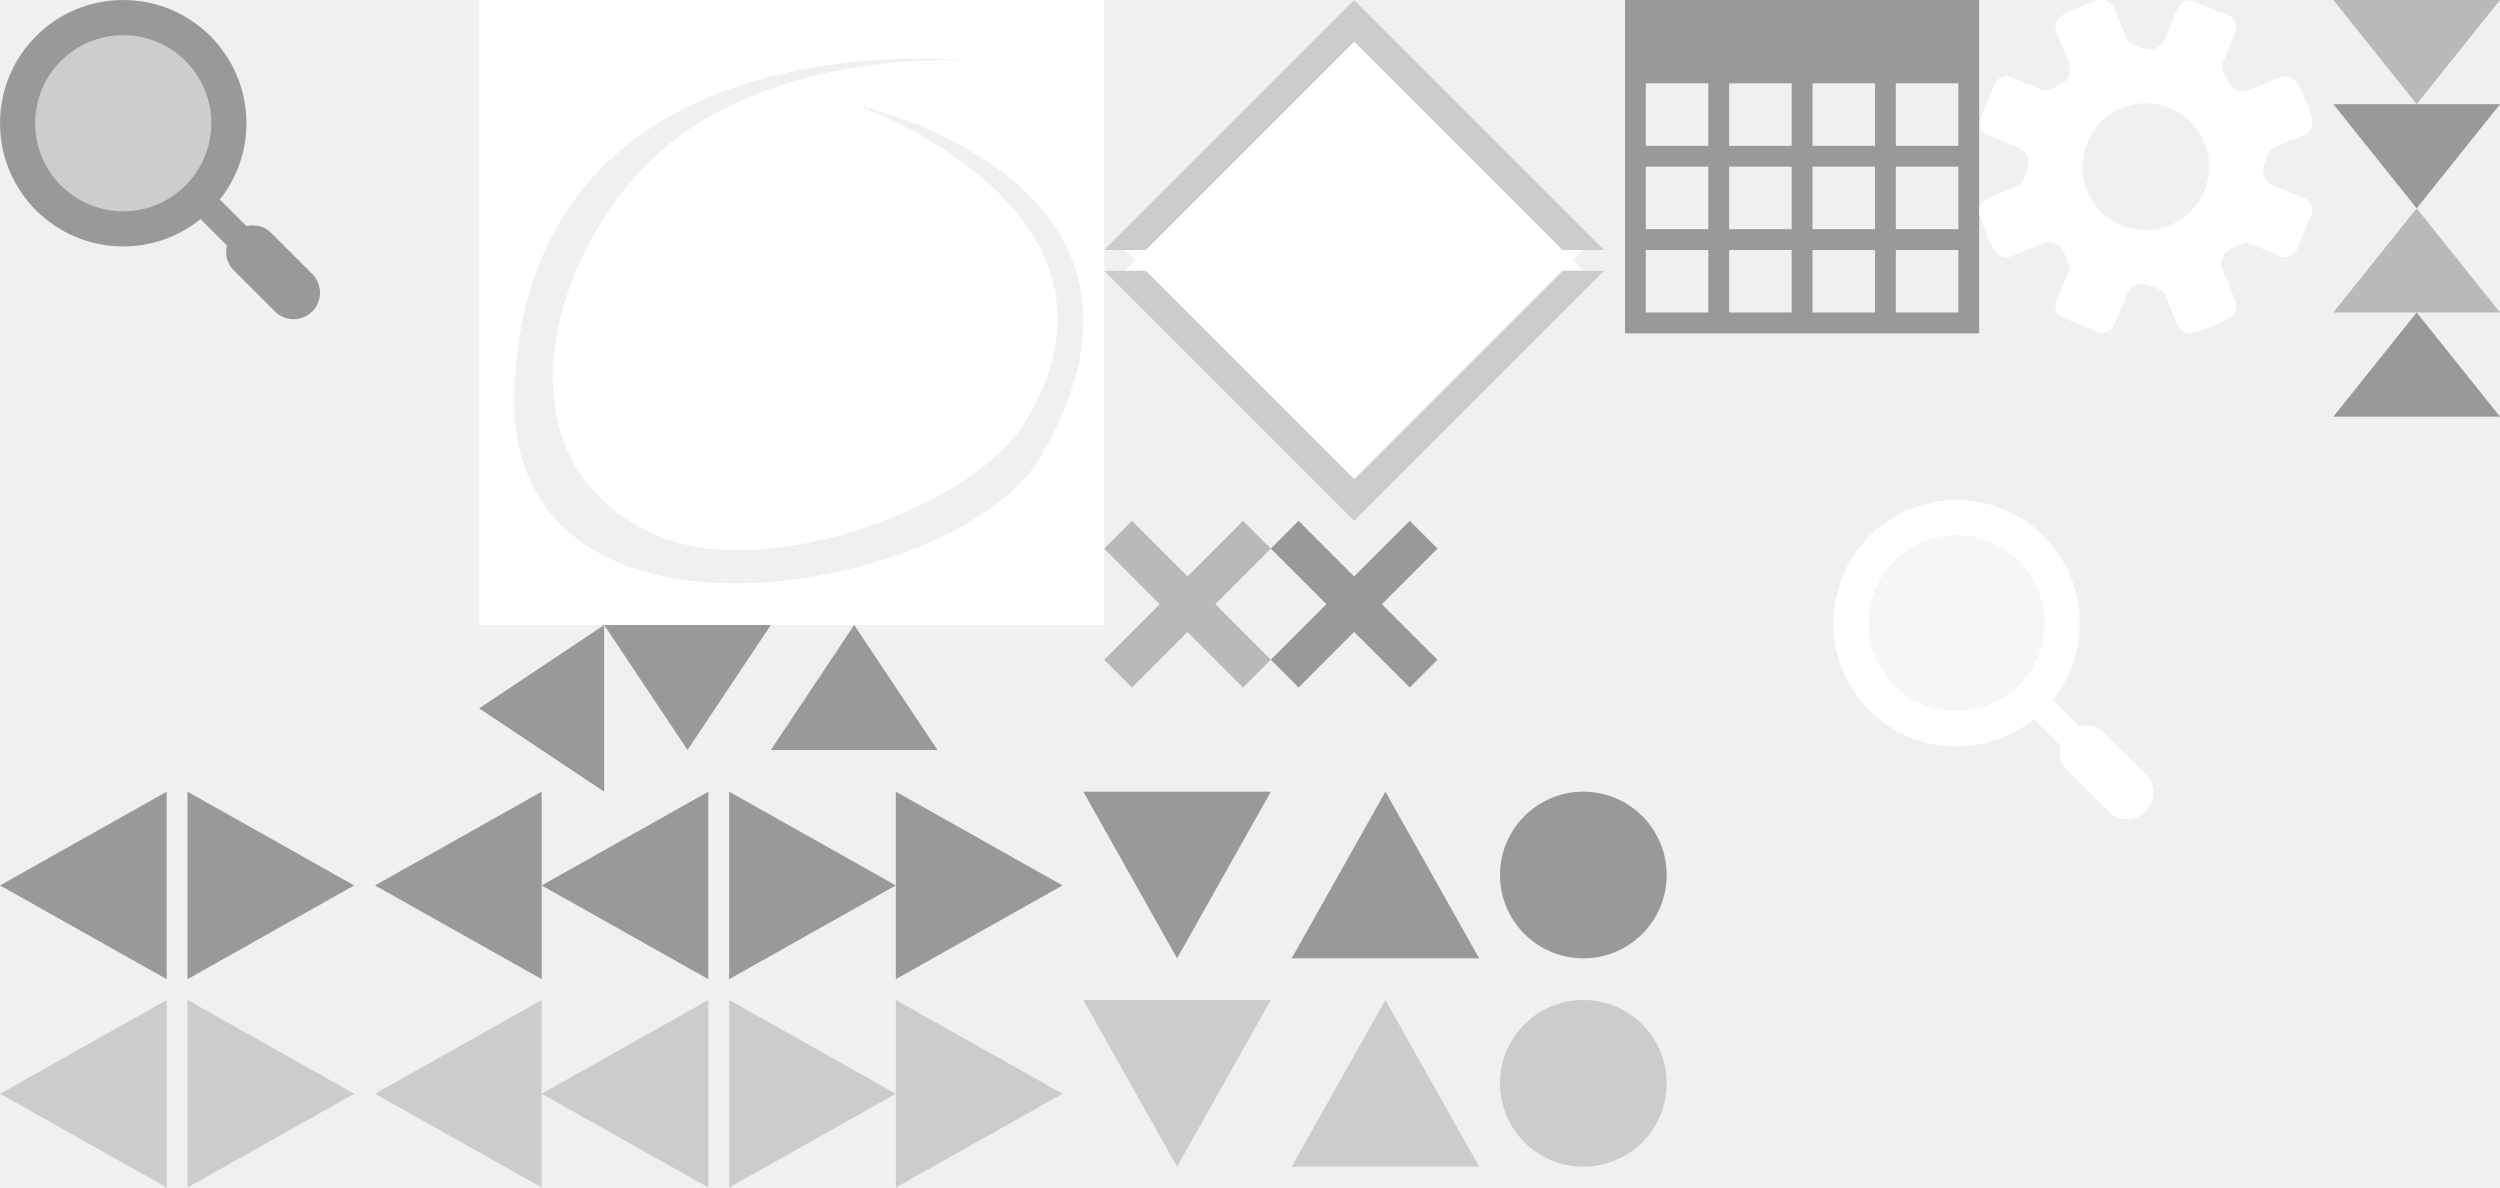
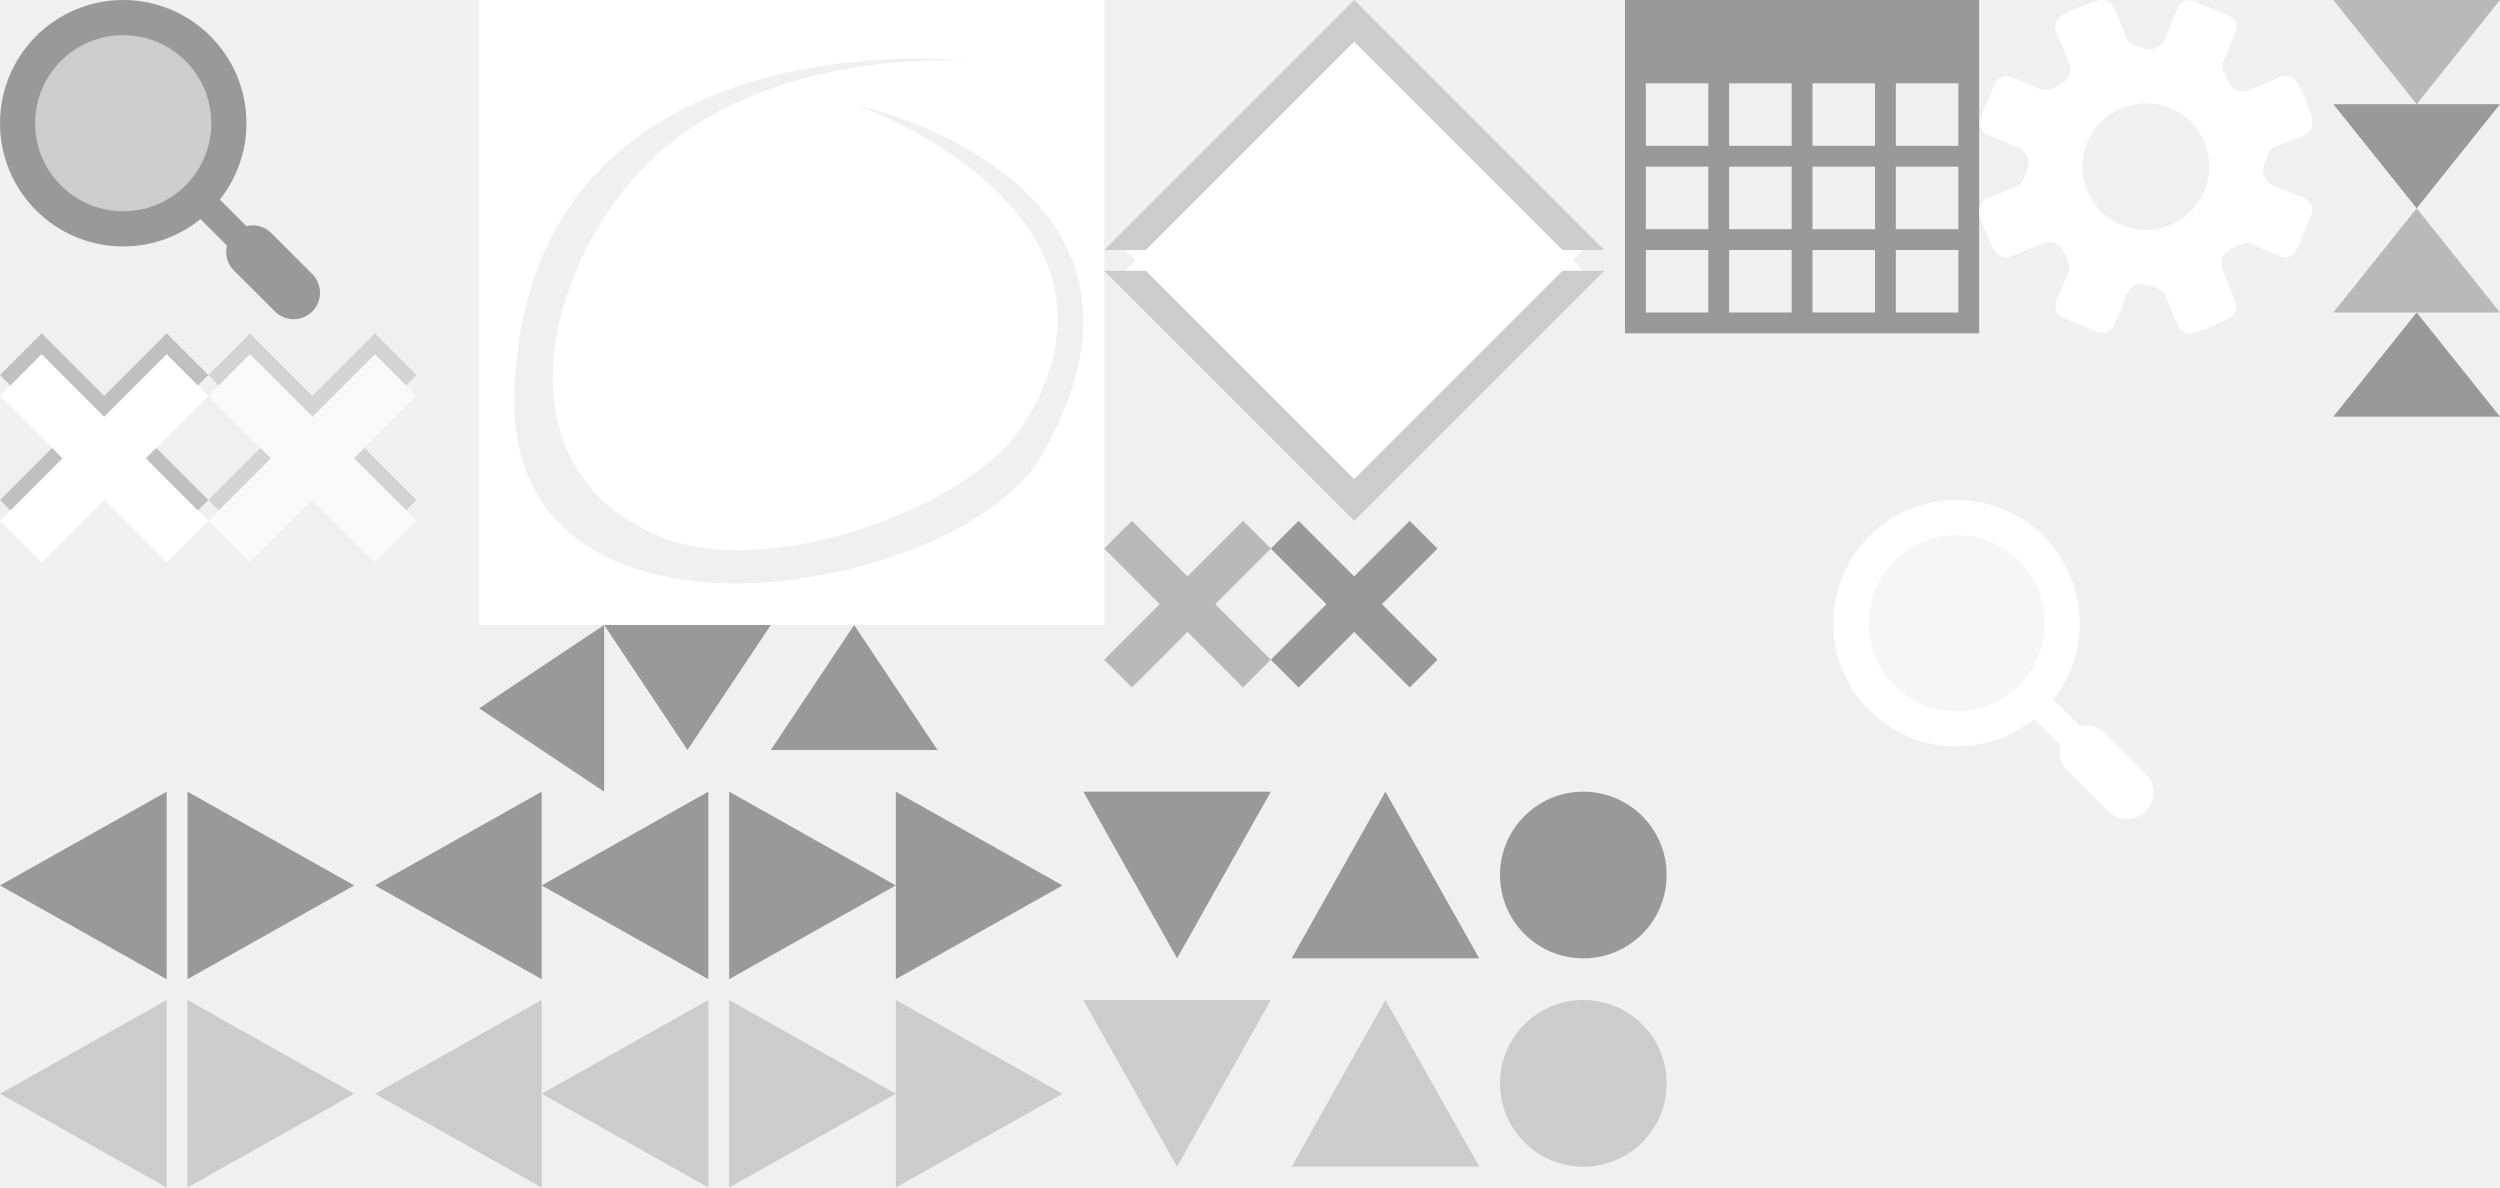
<svg xmlns="http://www.w3.org/2000/svg" version="1.1" id="Icons" x="0px" y="0px" width="120px" height="57px" viewBox="-139 300 120 57" enable-background="new -139 300 120 57" xml:space="preserve">
  <rect id="Debug_BG" x="-157" y="277" display="none" fill="#FF993F" width="158" height="244" />
  <rect x="-59" y="316" display="none" fill="#FC7232" width="32" height="32" />
  <g id="Calendar_Icon">
    <path fill="#999999" d="M-61,300v16h17v-16H-61z M-57,315h-3v-3h3V315z M-57,311h-3v-3h3V311z M-57,307h-3v-3h3V307z M-53,315h-3   v-3h3V315z M-53,311h-3v-3h3V311z M-53,307h-3v-3h3V307z M-49,315h-3v-3h3V315z M-49,311h-3v-3h3V311z M-49,307h-3v-3h3V307z    M-45,315h-3v-3h3V315z M-45,311h-3v-3h3V311z M-45,307h-3v-3h3V307z" />
  </g>
  <g>
    <path fill="#FFFFFF" d="M-116,300v30h30v-30H-116z M-89.05,321.932c-3.82,6.575-25.795,10.677-25.257-3.227   c0.704-18.166,21.78-15.788,21.78-15.788s-9.297-0.694-15.018,4.57c-5.088,4.682-8.005,14.912,0.287,18.29   c5.197,2.118,14.971-1.438,17.466-5.519c6.189-10.12-8.029-15.196-8.029-15.196S-81.35,308.683-89.05,321.932z" />
  </g>
  <g>
    <g>
      <path fill="#CCCCCC" d="M-86,312h24l-12-12L-86,312z" />
    </g>
    <g>
      <path fill="#FFFFFF" d="M-85,313h22l-11-11L-85,313z" />
    </g>
  </g>
  <g>
    <g>
      <path fill="#CCCCCC" d="M-62,313h-24l12,12L-62,313z" />
    </g>
    <g>
      <path fill="#FFFFFF" d="M-63,312h-22l11,11L-63,312z" />
    </g>
  </g>
  <g>
    <polygon id="Arrow_Down_Small_5_" fill="#CCCCCC" points="-87,348 -78,348 -82.5,356  " />
    <polygon id="Arrow_Up_Small_3_" fill="#CCCCCC" points="-68,356 -77,356 -72.5,348  " />
    <g id="Arrow_Right_Small_2_">
      <polygon fill="#999999" points="-130,347 -130,338 -122,342.5   " />
    </g>
    <g id="Arrow_Left_Small_10_">
      <polygon fill="#999999" points="-131,338 -131,347 -139,342.5   " />
    </g>
    <polygon id="Arrow_Down_Small_4_" fill="#999999" points="-87,338 -78,338 -82.5,346  " />
    <polygon id="Arrow_Up_Small_2_" fill="#999999" points="-68,346 -77,346 -72.5,338  " />
    <g id="Arrow_Left_Small_9_">
      <polygon fill="#999999" points="-113,338 -113,347 -121,342.5   " />
      <polygon fill="#999999" points="-105,338 -105,347 -113,342.5   " />
    </g>
    <g id="Arrow_Left_Small_8_">
      <polygon fill="#999999" points="-96,347 -96,338 -88,342.5   " />
      <polygon fill="#999999" points="-104,347 -104,338 -96,342.5   " />
    </g>
    <g id="Arrow_Right_Small_1_">
      <polygon fill="#CCCCCC" points="-130,357 -130,348 -122,352.5   " />
    </g>
    <g id="Arrow_Left_Small_5_">
      <polygon fill="#CCCCCC" points="-131,348 -131,357 -139,352.5   " />
    </g>
    <g id="Arrow_Left_Small_4_">
      <polygon fill="#CCCCCC" points="-113,348 -113,357 -121,352.5   " />
      <polygon fill="#CCCCCC" points="-105,348 -105,357 -113,352.5   " />
    </g>
    <g id="Arrow_Left_Small_3_">
      <polygon fill="#CCCCCC" points="-96,357 -96,348 -88,352.5   " />
      <polygon fill="#CCCCCC" points="-104,357 -104,348 -96,352.5   " />
    </g>
    <circle fill="#999999" cx="-63" cy="342" r="4" />
    <circle fill="#CCCCCC" cx="-63" cy="352" r="4" />
  </g>
  <path fill="#FFFFFF" d="M-28.741,303.971c-0.158-0.267-0.52-0.391-0.806-0.271l-1.482,0.612c-0.285,0.118-0.66,0.059-0.828-0.133  c-0.171-0.19-0.573-0.861-0.454-1.149l0.612-1.479c0.119-0.286-0.008-0.639-0.283-0.784l-1.743-0.72  c-0.296-0.096-0.634,0.066-0.753,0.352l-0.613,1.48c-0.12,0.285-0.423,0.508-0.675,0.492c-0.253-0.017-1.022-0.207-1.141-0.492  l-0.614-1.482c-0.118-0.286-0.461-0.456-0.76-0.377c0,0-0.423,0.109-0.897,0.306s-0.851,0.418-0.851,0.418  c-0.268,0.155-0.392,0.52-0.272,0.804l0.614,1.482c0.119,0.285,0.06,0.66-0.133,0.83c-0.192,0.168-0.863,0.57-1.148,0.454  l-1.482-0.614c-0.286-0.116-0.64,0.01-0.782,0.285l-0.723,1.741c-0.092,0.296,0.068,0.637,0.354,0.755l1.482,0.613  c0.285,0.12,0.507,0.421,0.49,0.675c-0.016,0.252-0.208,1.02-0.494,1.138l-1.48,0.615c-0.286,0.116-0.456,0.462-0.377,0.762  c0,0,0.111,0.42,0.307,0.895c0.197,0.476,0.417,0.851,0.417,0.851c0.156,0.268,0.52,0.391,0.806,0.273l1.482-0.615  c0.287-0.117,0.659-0.059,0.829,0.132c0.169,0.193,0.571,0.863,0.455,1.15l-0.613,1.48c-0.12,0.285,0.009,0.641,0.282,0.783  l1.743,0.722c0.296,0.095,0.635-0.064,0.754-0.353l0.613-1.482c0.12-0.283,0.423-0.507,0.676-0.491  c0.253,0.017,1.02,0.208,1.139,0.492l0.614,1.483c0.118,0.284,0.462,0.458,0.76,0.377c0,0,0.422-0.111,0.897-0.308  c0.475-0.194,0.852-0.418,0.852-0.418c0.268-0.154,0.388-0.518,0.269-0.803l-0.614-1.482c-0.117-0.286-0.057-0.659,0.135-0.83  c0.192-0.169,0.863-0.571,1.149-0.455l1.48,0.615c0.287,0.118,0.639-0.007,0.782-0.284l0.723-1.742  c0.093-0.293-0.067-0.633-0.354-0.753l-1.481-0.614c-0.287-0.12-0.508-0.423-0.491-0.675c0.016-0.253,0.207-1.02,0.493-1.139  l1.482-0.613c0.286-0.118,0.454-0.463,0.377-0.763c0,0-0.109-0.421-0.307-0.896C-28.522,304.346-28.741,303.971-28.741,303.971z   M-34.836,310.807c-1.552,0.644-3.329-0.089-3.973-1.644c-0.643-1.554,0.094-3.329,1.646-3.972c1.552-0.643,3.33,0.092,3.972,1.645  C-32.547,308.389-33.284,310.166-34.836,310.807z" />
  <polygon fill="#999999" points="-110,330 -116,334 -110,338 " />
  <polygon fill="#B9B9B9" points="-27,300 -23,305 -19,300 " />
  <polygon fill="#999999" points="-27,305 -23,310 -19,305 " />
  <polygon fill="#B9B9B9" points="-19,315 -23,310 -27,315 " />
  <polygon fill="#999999" points="-19,320 -23,315 -27,320 " />
  <g>
    <g>
      <circle fill="none" cx="-45.085" cy="329.914" r="4.227" />
      <path fill="#FFFFFF" d="M-36.01,337.156l-1.988-1.987c-0.32-0.32-0.765-0.411-1.176-0.317l-1.274-1.273    c0.797-1.008,1.277-2.279,1.277-3.664c0-3.267-2.648-5.914-5.914-5.914c-3.267,0-5.915,2.647-5.915,5.914s2.648,5.914,5.915,5.914    c1.405,0,2.694-0.492,3.708-1.311l1.269,1.268c-0.094,0.411-0.003,0.856,0.317,1.177l1.988,1.987c0.495,0.495,1.298,0.495,1.793,0    C-35.516,338.455-35.516,337.652-36.01,337.156z M-45.085,334.141c-2.334,0-4.228-1.893-4.228-4.227s1.893-4.227,4.228-4.227    c2.333,0,4.227,1.893,4.227,4.227S-42.751,334.141-45.085,334.141z" />
    </g>
    <circle opacity="0.4" fill="#FFFFFF" cx="-45.085" cy="329.914" r="4.914" />
  </g>
  <polygon fill="#B9B9B9" points="-78,326.334 -79.333,325 -82,327.666 -84.667,325 -86,326.334 -83.333,329 -86,331.666   -84.667,332.999 -82,330.333 -79.333,332.999 -78,331.666 -80.667,329 " />
  <polygon fill="#999999" points="-70,326.334 -71.333,325 -74,327.666 -76.667,325 -78,326.334 -75.333,329 -78,331.666   -76.667,332.999 -74,330.333 -71.333,332.999 -70,331.666 -72.667,329 " />
  <polygon fill="#999999" points="-110,330 -102,330 -106,336 " />
  <polygon fill="#999999" points="-94,336 -102,336 -98,330 " />
  <g>
    <g>
      <path fill="#999999" d="M-124.01,313.156l-1.988-1.987c-0.32-0.32-0.765-0.411-1.176-0.317l-1.274-1.273    c0.797-1.008,1.277-2.279,1.277-3.664c0-3.267-2.648-5.914-5.914-5.914c-3.267,0-5.915,2.647-5.915,5.914s2.648,5.914,5.915,5.914    c1.405,0,2.694-0.492,3.708-1.311l1.269,1.268c-0.094,0.411-0.003,0.856,0.317,1.177l1.988,1.987c0.495,0.495,1.298,0.495,1.793,0    C-123.516,314.455-123.516,313.652-124.01,313.156z M-133.085,310.141c-2.334,0-4.228-1.893-4.228-4.227s1.893-4.227,4.228-4.227    c2.333,0,4.227,1.893,4.227,4.227S-130.751,310.141-133.085,310.141z" />
    </g>
    <circle opacity="0.4" fill="#999999" cx="-133.085" cy="305.914" r="4.914" />
  </g>
+   <g opacity="0.6">
+     <polygon opacity="0.2" points="-119,318 -121,316 -124,319 -127,316 -129,318 -126,321 -129,324 -127,326 -124,323 -121,326    -119,324 -122,321  " />
+     <polygon fill="#FFFFFF" points="-119,319 -121,317 -124,320 -127,317 -129,319 -126,322 -129,325 -127,327 -124,324 -121,327    -119,325 -122,322  " />
+   </g>
+   <g>
+     <polygon opacity="0.2" points="-129,318 -131,316 -134,319 -137,316 -139,318 -136,321 -139,324 -137,326 -134,323 -131,326    -129,324 -132,321  " />
+     <polygon fill="#FFFFFF" points="-129,319 -131,317 -134,320 -137,317 -139,319 -136,322 -139,325 -137,327 -134,324 -131,327    -129,325 -132,322  " />
+   </g>
</svg>
